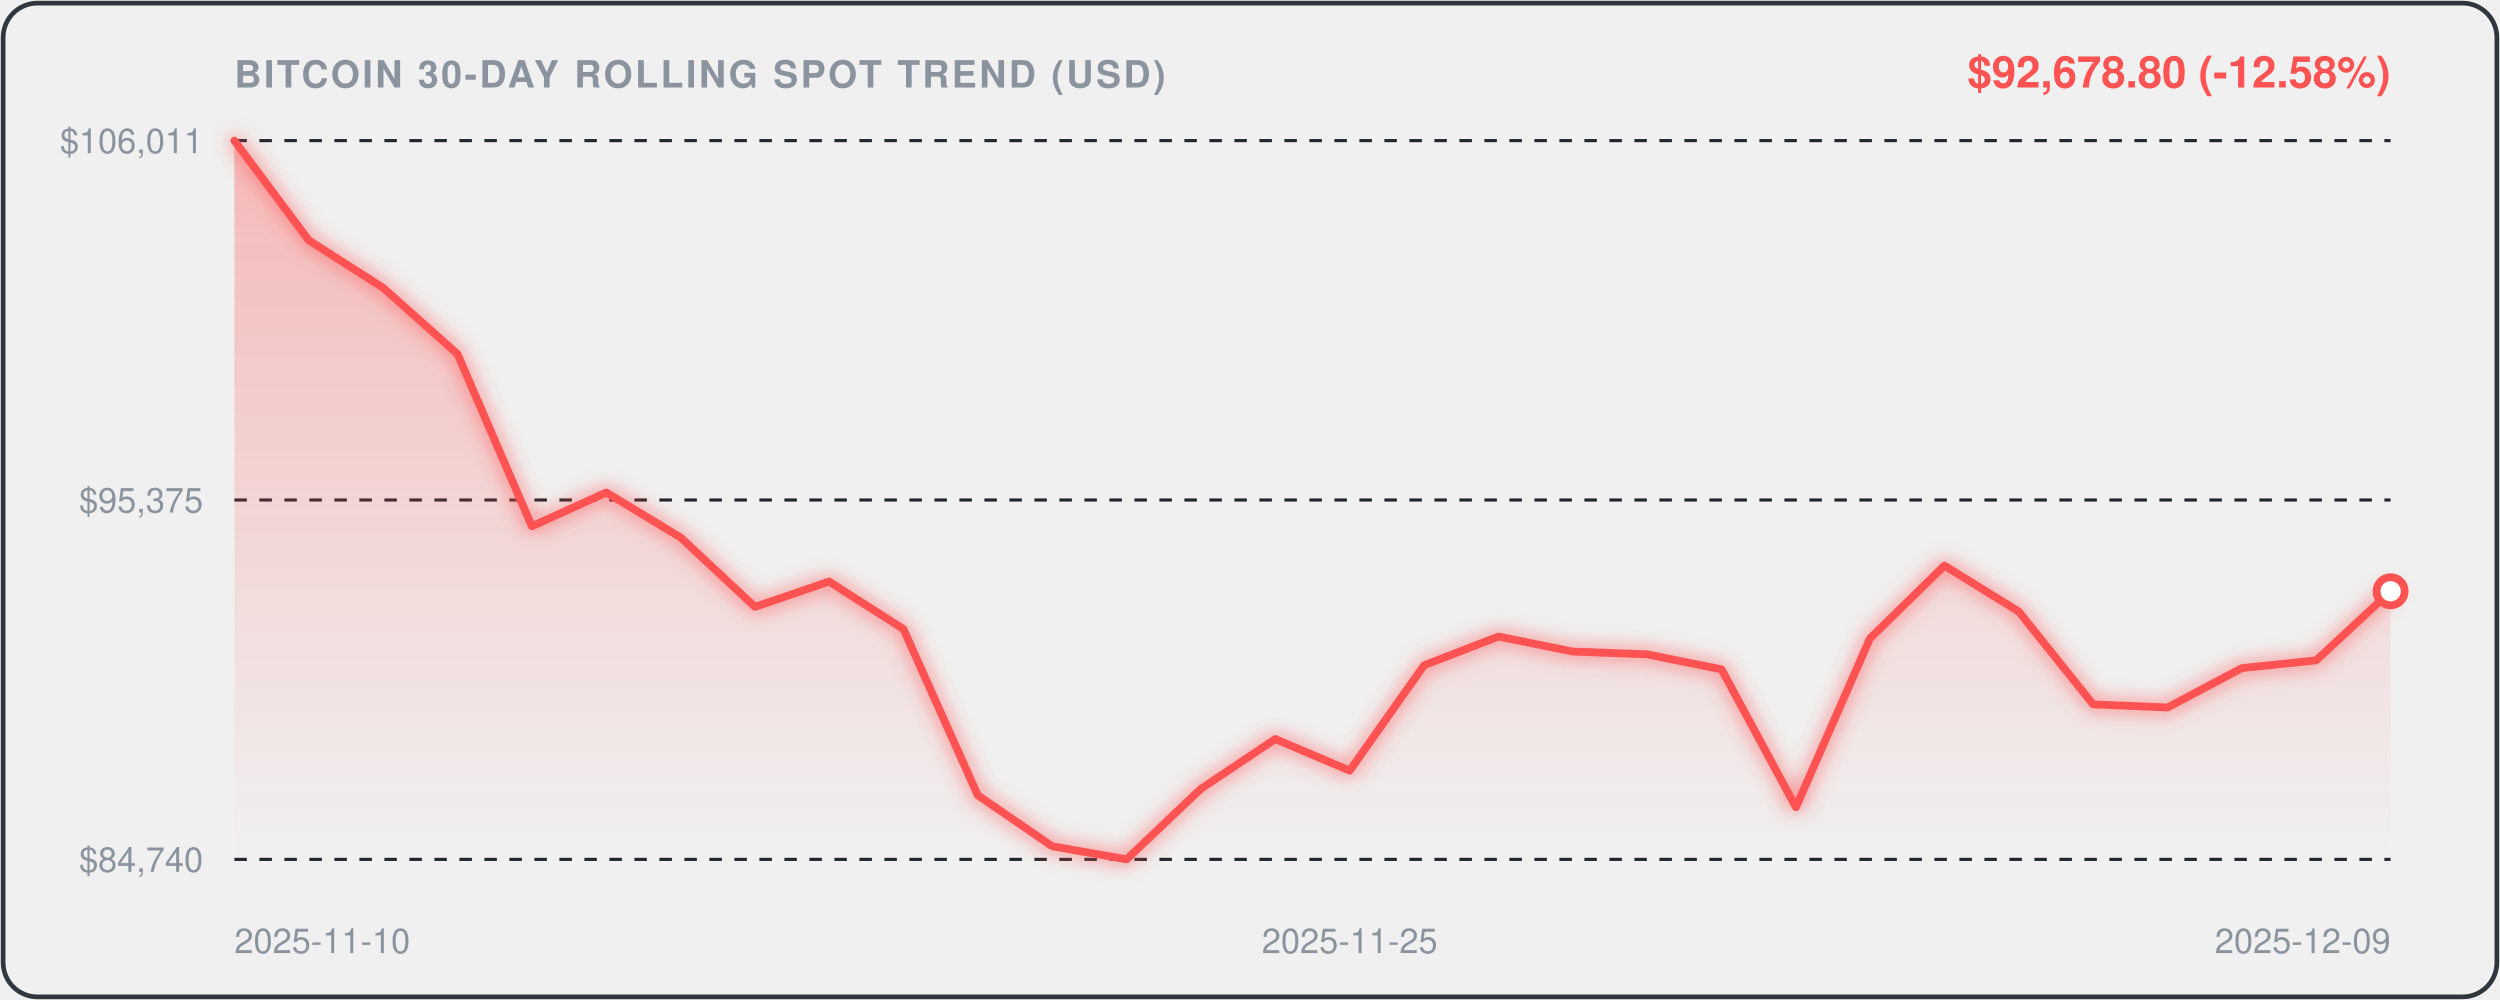
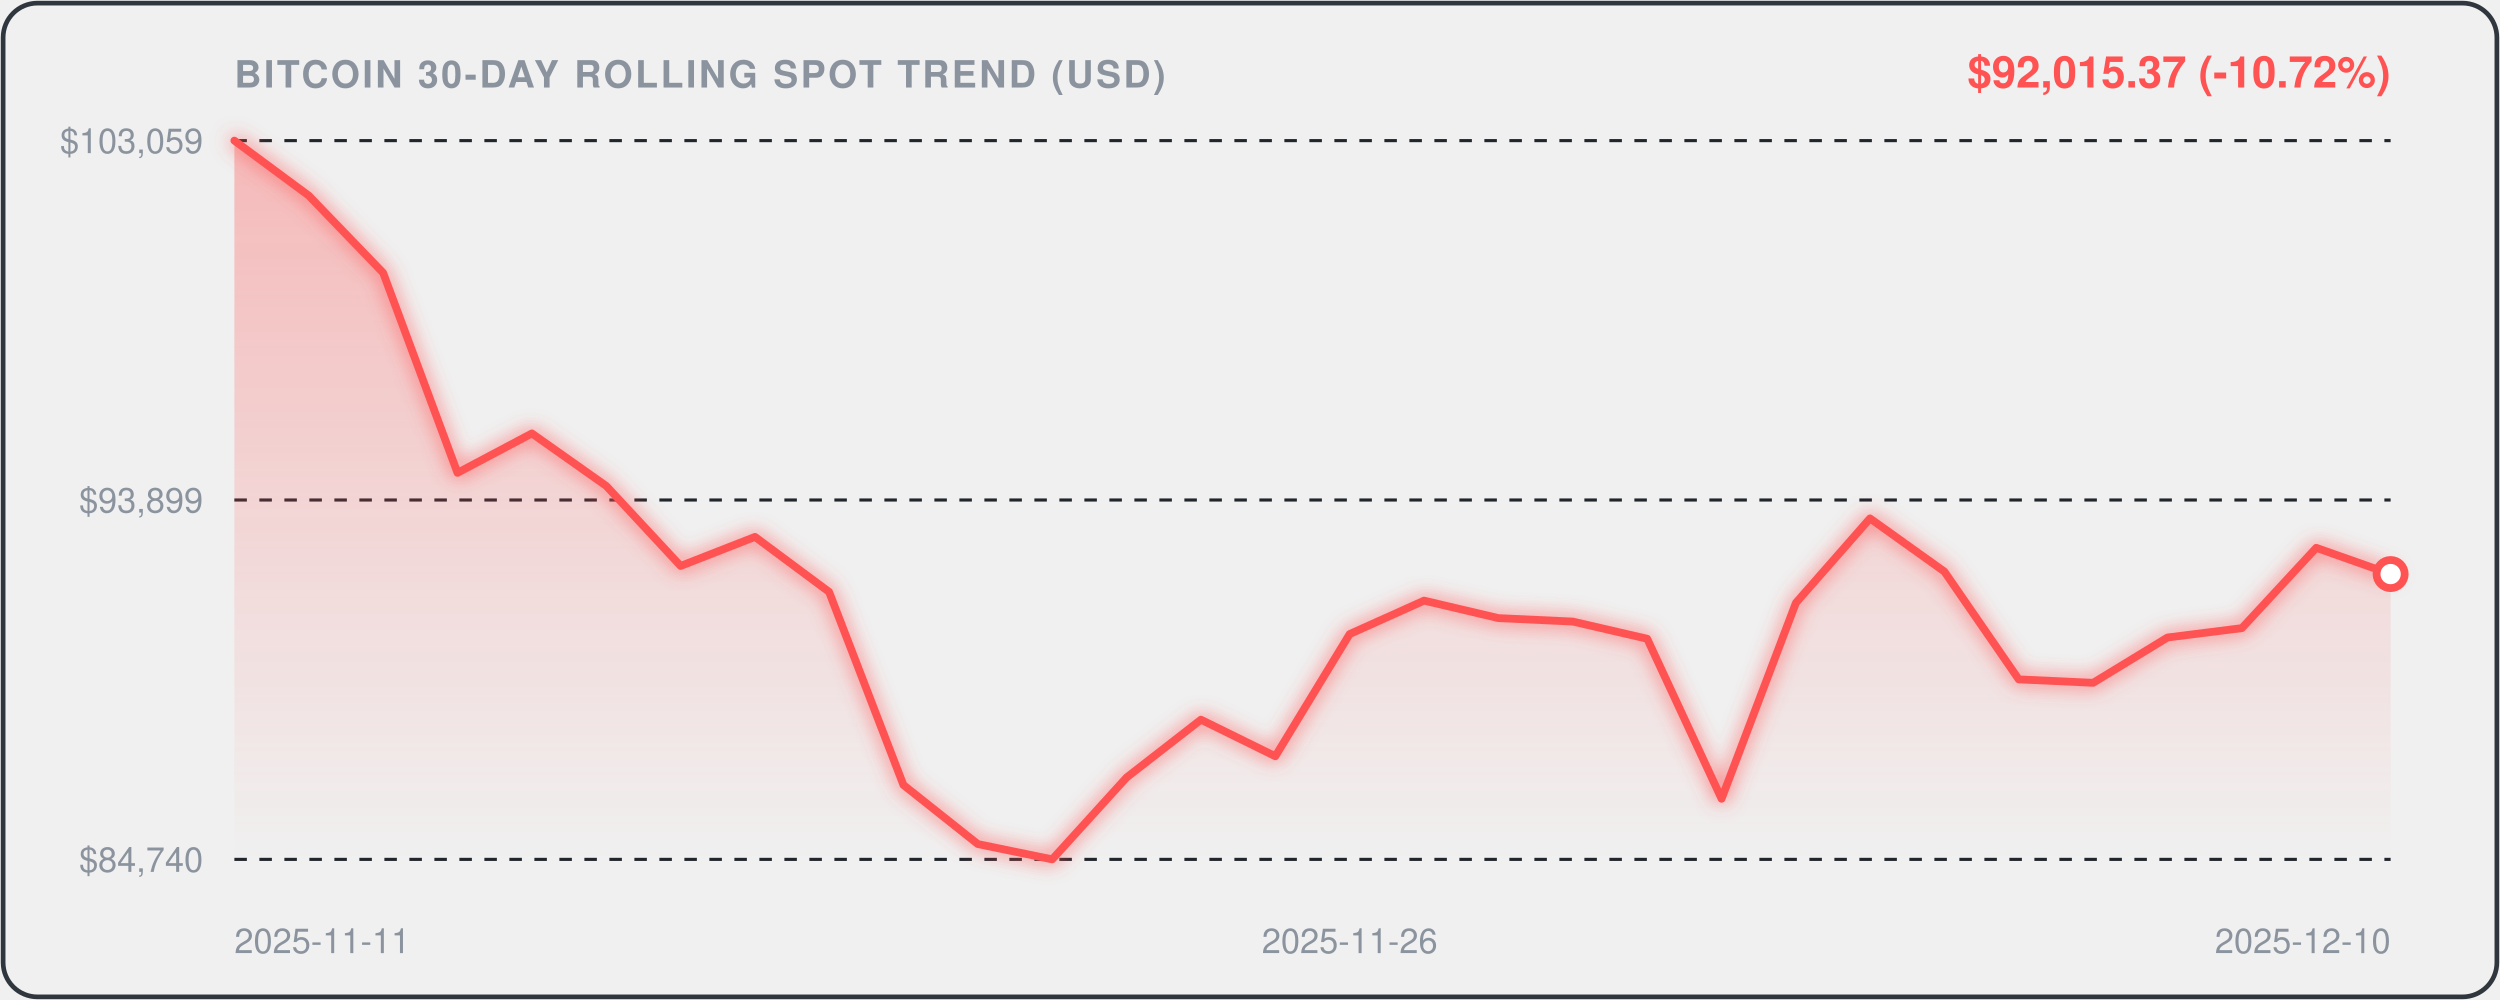
<svg xmlns="http://www.w3.org/2000/svg" viewBox="0 0 800 320" width="100%" height="100%" style="background:#0d1117;border-radius:12px;font-family:-apple-system,BlinkMacSystemFont,'Segoe UI',Helvetica,Arial,sans-serif;">
  <defs>
    <linearGradient id="areaGrad" x1="0" y1="0" x2="0" y2="1">
      <stop offset="0%" stop-color="rgba(255, 82, 82, 0.35)" />
      <stop offset="100%" stop-color="rgba(255, 82, 82, 0.0)" />
    </linearGradient>
    <filter id="glow" x="-20%" y="-20%" width="140%" height="140%">
      <feGaussianBlur stdDeviation="3" result="blur" />
      <feComposite in="SourceGraphic" in2="blur" operator="over" />
    </filter>
  </defs>
  <rect x="1" y="1" width="798" height="318" rx="11" fill="none" stroke="#30363d" stroke-width="1.5" />
  <text x="75" y="28" fill="#8b949e" font-size="12" font-weight="600" letter-spacing="0.8">BITCOIN 30-DAY ROLLING SPOT TREND (USD)</text>
-   <text x="765" y="28" text-anchor="end" fill="#FF5252" font-size="14" font-weight="700">$92,678.80 (-12.58%)</text>
+   <text x="765" y="28" text-anchor="end" fill="#FF5252" font-size="14" font-weight="700">$92,015.37 (-10.72%)</text>
  <line x1="75" y1="45" x2="765" y2="45" stroke="#21262d" stroke-width="1" stroke-dasharray="4,4" />
-   <text x="65" y="49" text-anchor="end" fill="#8b949e" font-size="11">$106,011</text>
+   <text x="65" y="49" text-anchor="end" fill="#8b949e" font-size="11">$103,059</text>
  <line x1="75" y1="160.0" x2="765" y2="160.0" stroke="#21262d" stroke-width="1" stroke-dasharray="4,4" />
-   <text x="65" y="164.0" text-anchor="end" fill="#8b949e" font-size="11">$95,375</text>
+   <text x="65" y="164.0" text-anchor="end" fill="#8b949e" font-size="11">$93,899</text>
  <line x1="75" y1="275" x2="765" y2="275" stroke="#21262d" stroke-width="1" stroke-dasharray="4,4" />
  <text x="65" y="279" text-anchor="end" fill="#8b949e" font-size="11">$84,740</text>
-   <path d="M 75.0,45.0 L 98.8,76.9 L 122.6,92.1 L 146.4,113.3 L 170.2,168.4 L 194.0,157.6 L 217.8,172.0 L 241.6,194.2 L 265.3,186.1 L 289.1,201.3 L 312.9,254.5 L 336.7,270.8 L 360.5,275.0 L 384.3,252.4 L 408.1,236.5 L 431.9,246.6 L 455.7,212.9 L 479.5,203.7 L 503.3,208.5 L 527.1,209.4 L 550.9,214.2 L 574.7,258.3 L 598.4,204.3 L 622.2,181.0 L 646.0,195.7 L 669.8,225.4 L 693.6,226.4 L 717.4,213.8 L 741.2,211.3 L 765.0,189.2 L 765.0,275.0 L 75.0,275.0 Z" fill="url(#areaGrad)" />
-   <path d="M 75.0,45.0 L 98.8,76.9 L 122.6,92.1 L 146.4,113.3 L 170.2,168.4 L 194.0,157.6 L 217.8,172.0 L 241.6,194.2 L 265.3,186.1 L 289.1,201.3 L 312.9,254.5 L 336.7,270.8 L 360.5,275.0 L 384.3,252.4 L 408.1,236.5 L 431.9,246.6 L 455.7,212.9 L 479.5,203.7 L 503.3,208.5 L 527.1,209.4 L 550.9,214.2 L 574.7,258.3 L 598.4,204.3 L 622.2,181.0 L 646.0,195.7 L 669.8,225.4 L 693.6,226.4 L 717.4,213.8 L 741.2,211.3 L 765.0,189.2" fill="none" stroke="#FF5252" stroke-width="2.5" stroke-linecap="round" stroke-linejoin="round" filter="url(#glow)" />
-   <circle cx="765.0" cy="189.2" r="4.5" fill="#ffffff" stroke="#FF5252" stroke-width="2.5" />
-   <text x="75.0" y="305" fill="#8b949e" font-size="11" text-anchor="start">2025-11-10</text>
-   <text x="431.9" y="305" fill="#8b949e" font-size="11" text-anchor="middle">2025-11-25</text>
-   <text x="765.0" y="305" fill="#8b949e" font-size="11" text-anchor="end">2025-12-09</text>
+   <path d="M 75.0,45.0 L 98.8,62.6 L 122.6,87.3 L 146.4,151.3 L 170.2,138.7 L 194.0,155.5 L 217.8,181.1 L 241.6,171.8 L 265.3,189.4 L 289.1,251.2 L 312.9,270.1 L 336.7,275.0 L 360.5,248.8 L 384.3,230.3 L 408.1,242.0 L 431.9,202.9 L 455.7,192.2 L 479.5,197.8 L 503.3,198.9 L 527.1,204.4 L 550.9,255.6 L 574.7,192.9 L 598.4,165.9 L 622.2,182.9 L 646.0,217.4 L 669.8,218.5 L 693.6,204.0 L 717.4,201.0 L 741.2,175.3 L 765.0,183.7 L 765.0,275.0 L 75.0,275.0 Z" fill="url(#areaGrad)" />
+   <path d="M 75.0,45.0 L 98.8,62.6 L 122.6,87.3 L 146.4,151.3 L 170.2,138.7 L 194.0,155.5 L 217.8,181.1 L 241.6,171.8 L 265.3,189.4 L 289.1,251.2 L 312.9,270.1 L 336.7,275.0 L 360.5,248.8 L 384.3,230.3 L 408.1,242.0 L 431.9,202.9 L 455.7,192.2 L 479.5,197.8 L 503.3,198.9 L 527.1,204.4 L 550.9,255.6 L 574.7,192.9 L 598.4,165.9 L 622.2,182.9 L 646.0,217.4 L 669.8,218.5 L 693.6,204.0 L 717.4,201.0 L 741.2,175.3 L 765.0,183.7" fill="none" stroke="#FF5252" stroke-width="2.5" stroke-linecap="round" stroke-linejoin="round" filter="url(#glow)" />
+   <circle cx="765.0" cy="183.7" r="4.5" fill="#ffffff" stroke="#FF5252" stroke-width="2.5" />
+   <text x="75.0" y="305" fill="#8b949e" font-size="11" text-anchor="start">2025-11-11</text>
+   <text x="431.9" y="305" fill="#8b949e" font-size="11" text-anchor="middle">2025-11-26</text>
+   <text x="765.0" y="305" fill="#8b949e" font-size="11" text-anchor="end">2025-12-10</text>
</svg>
